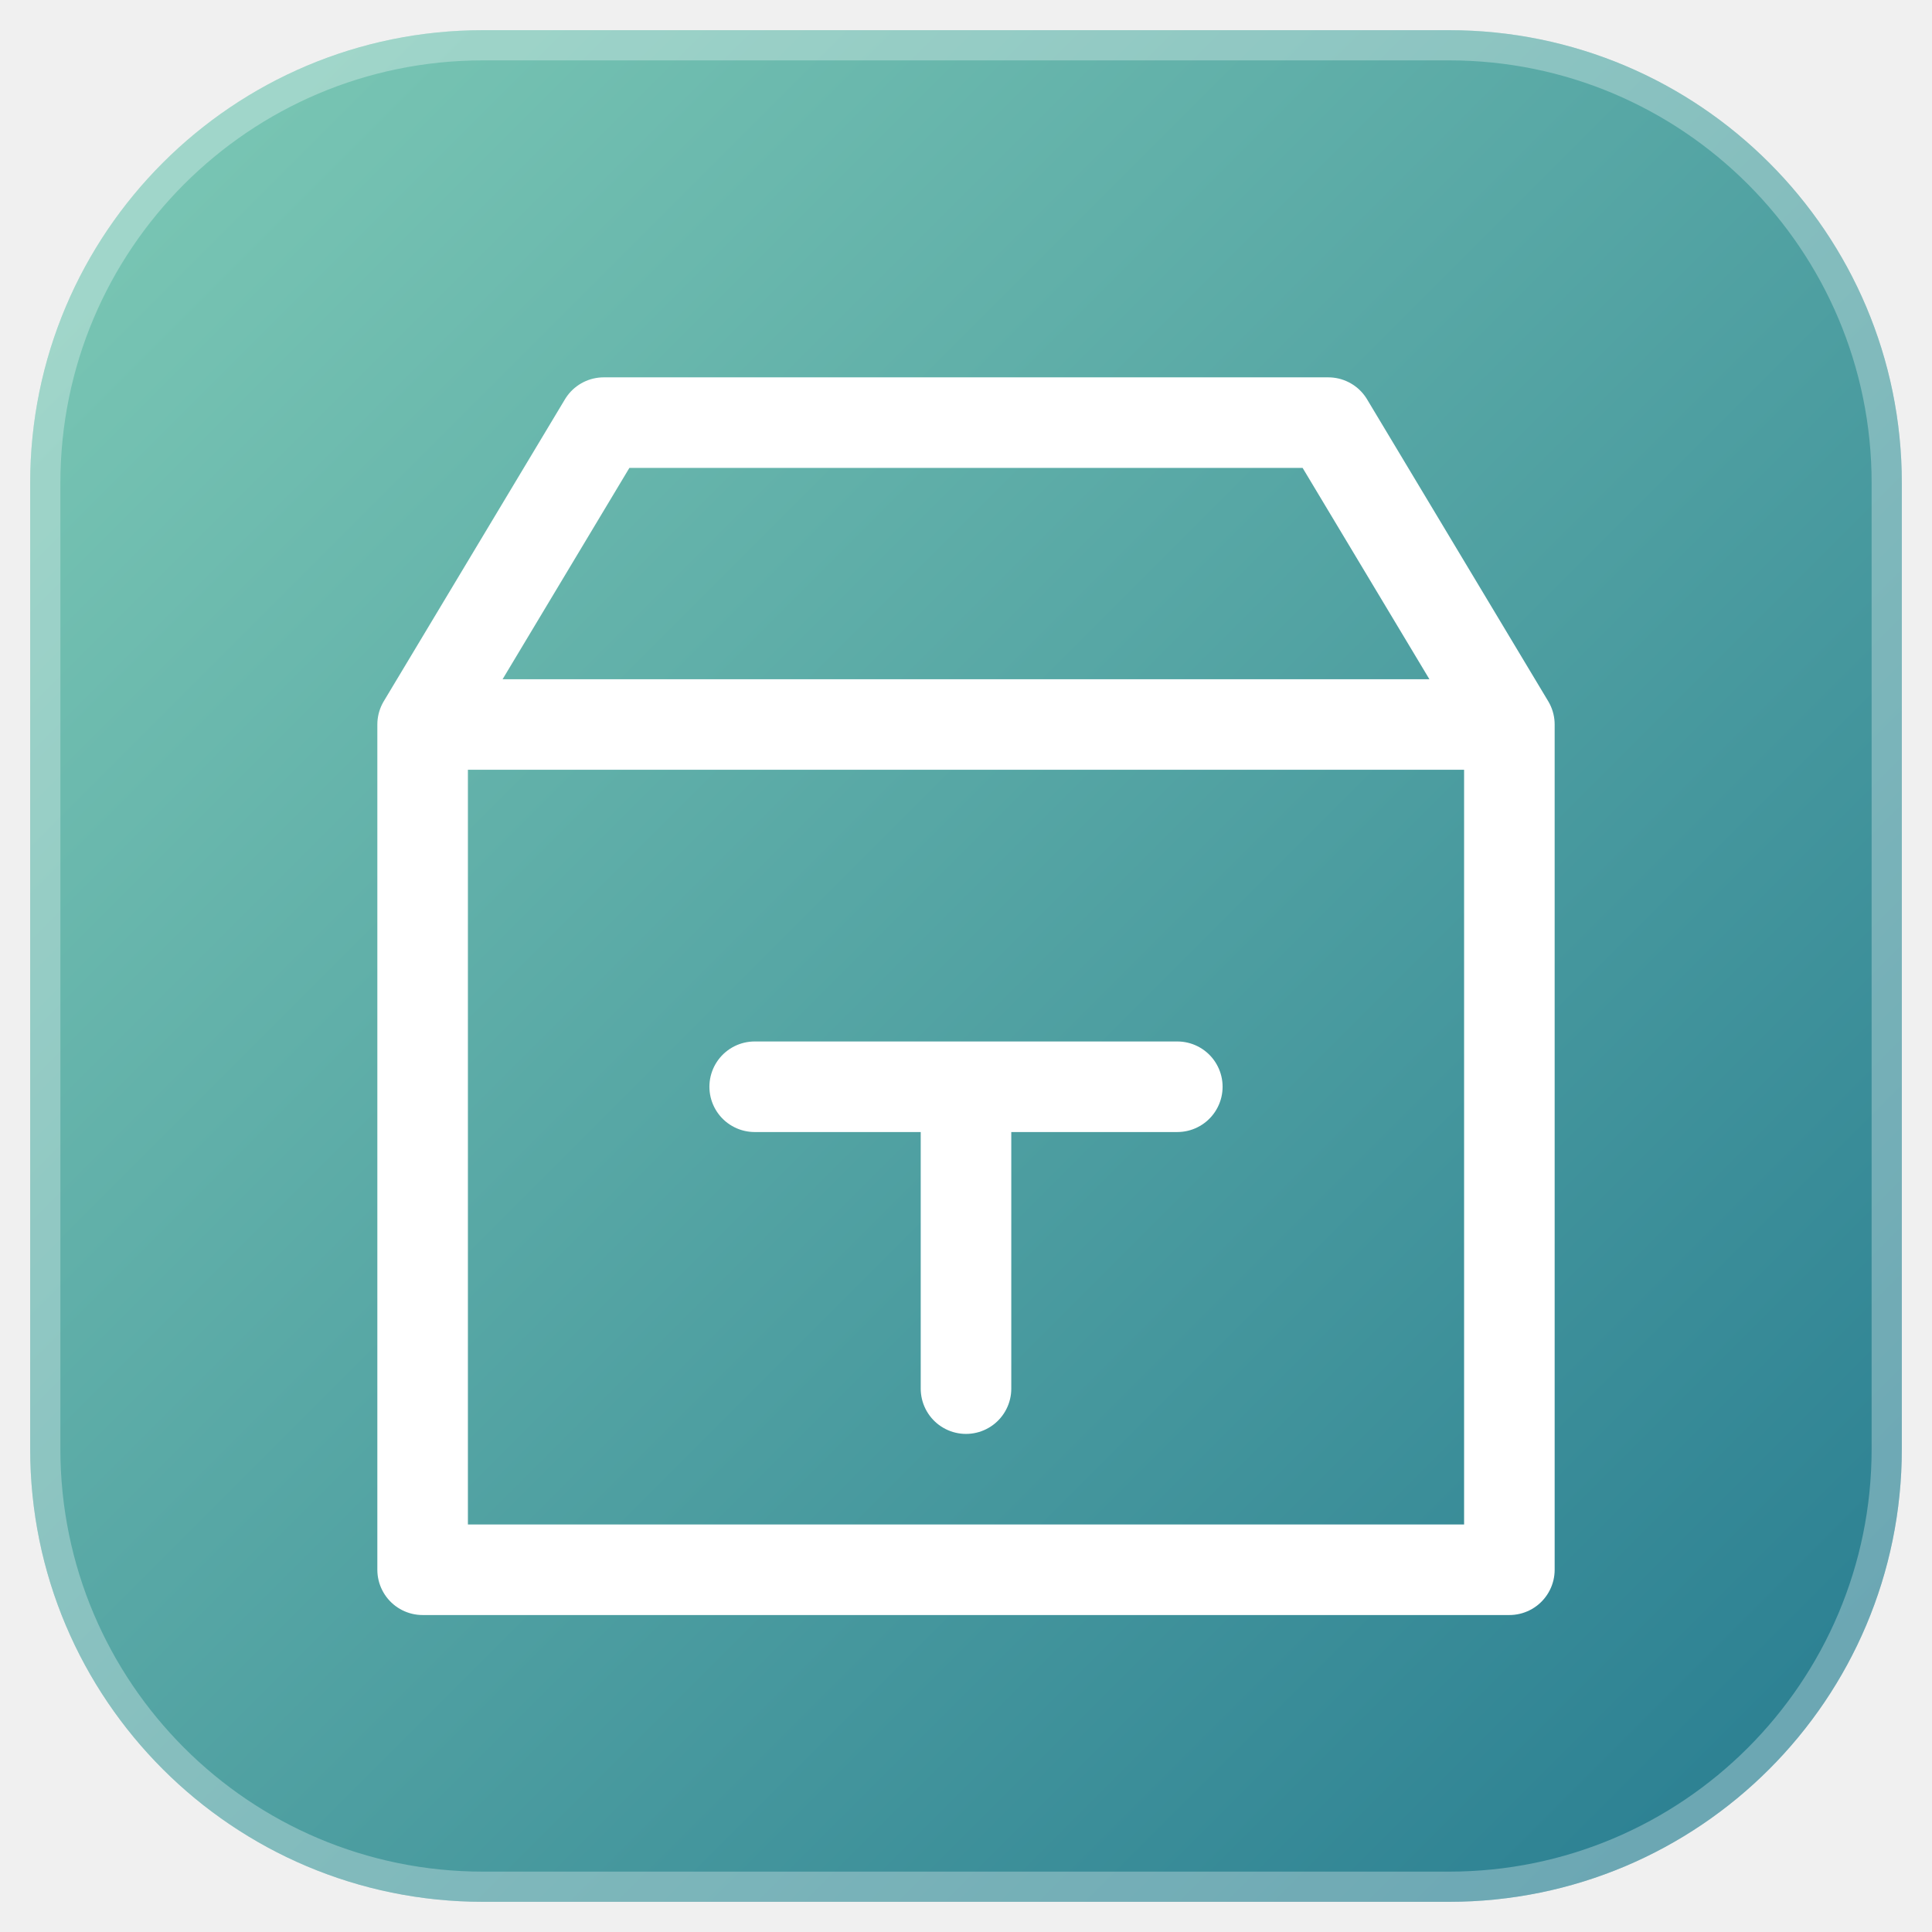
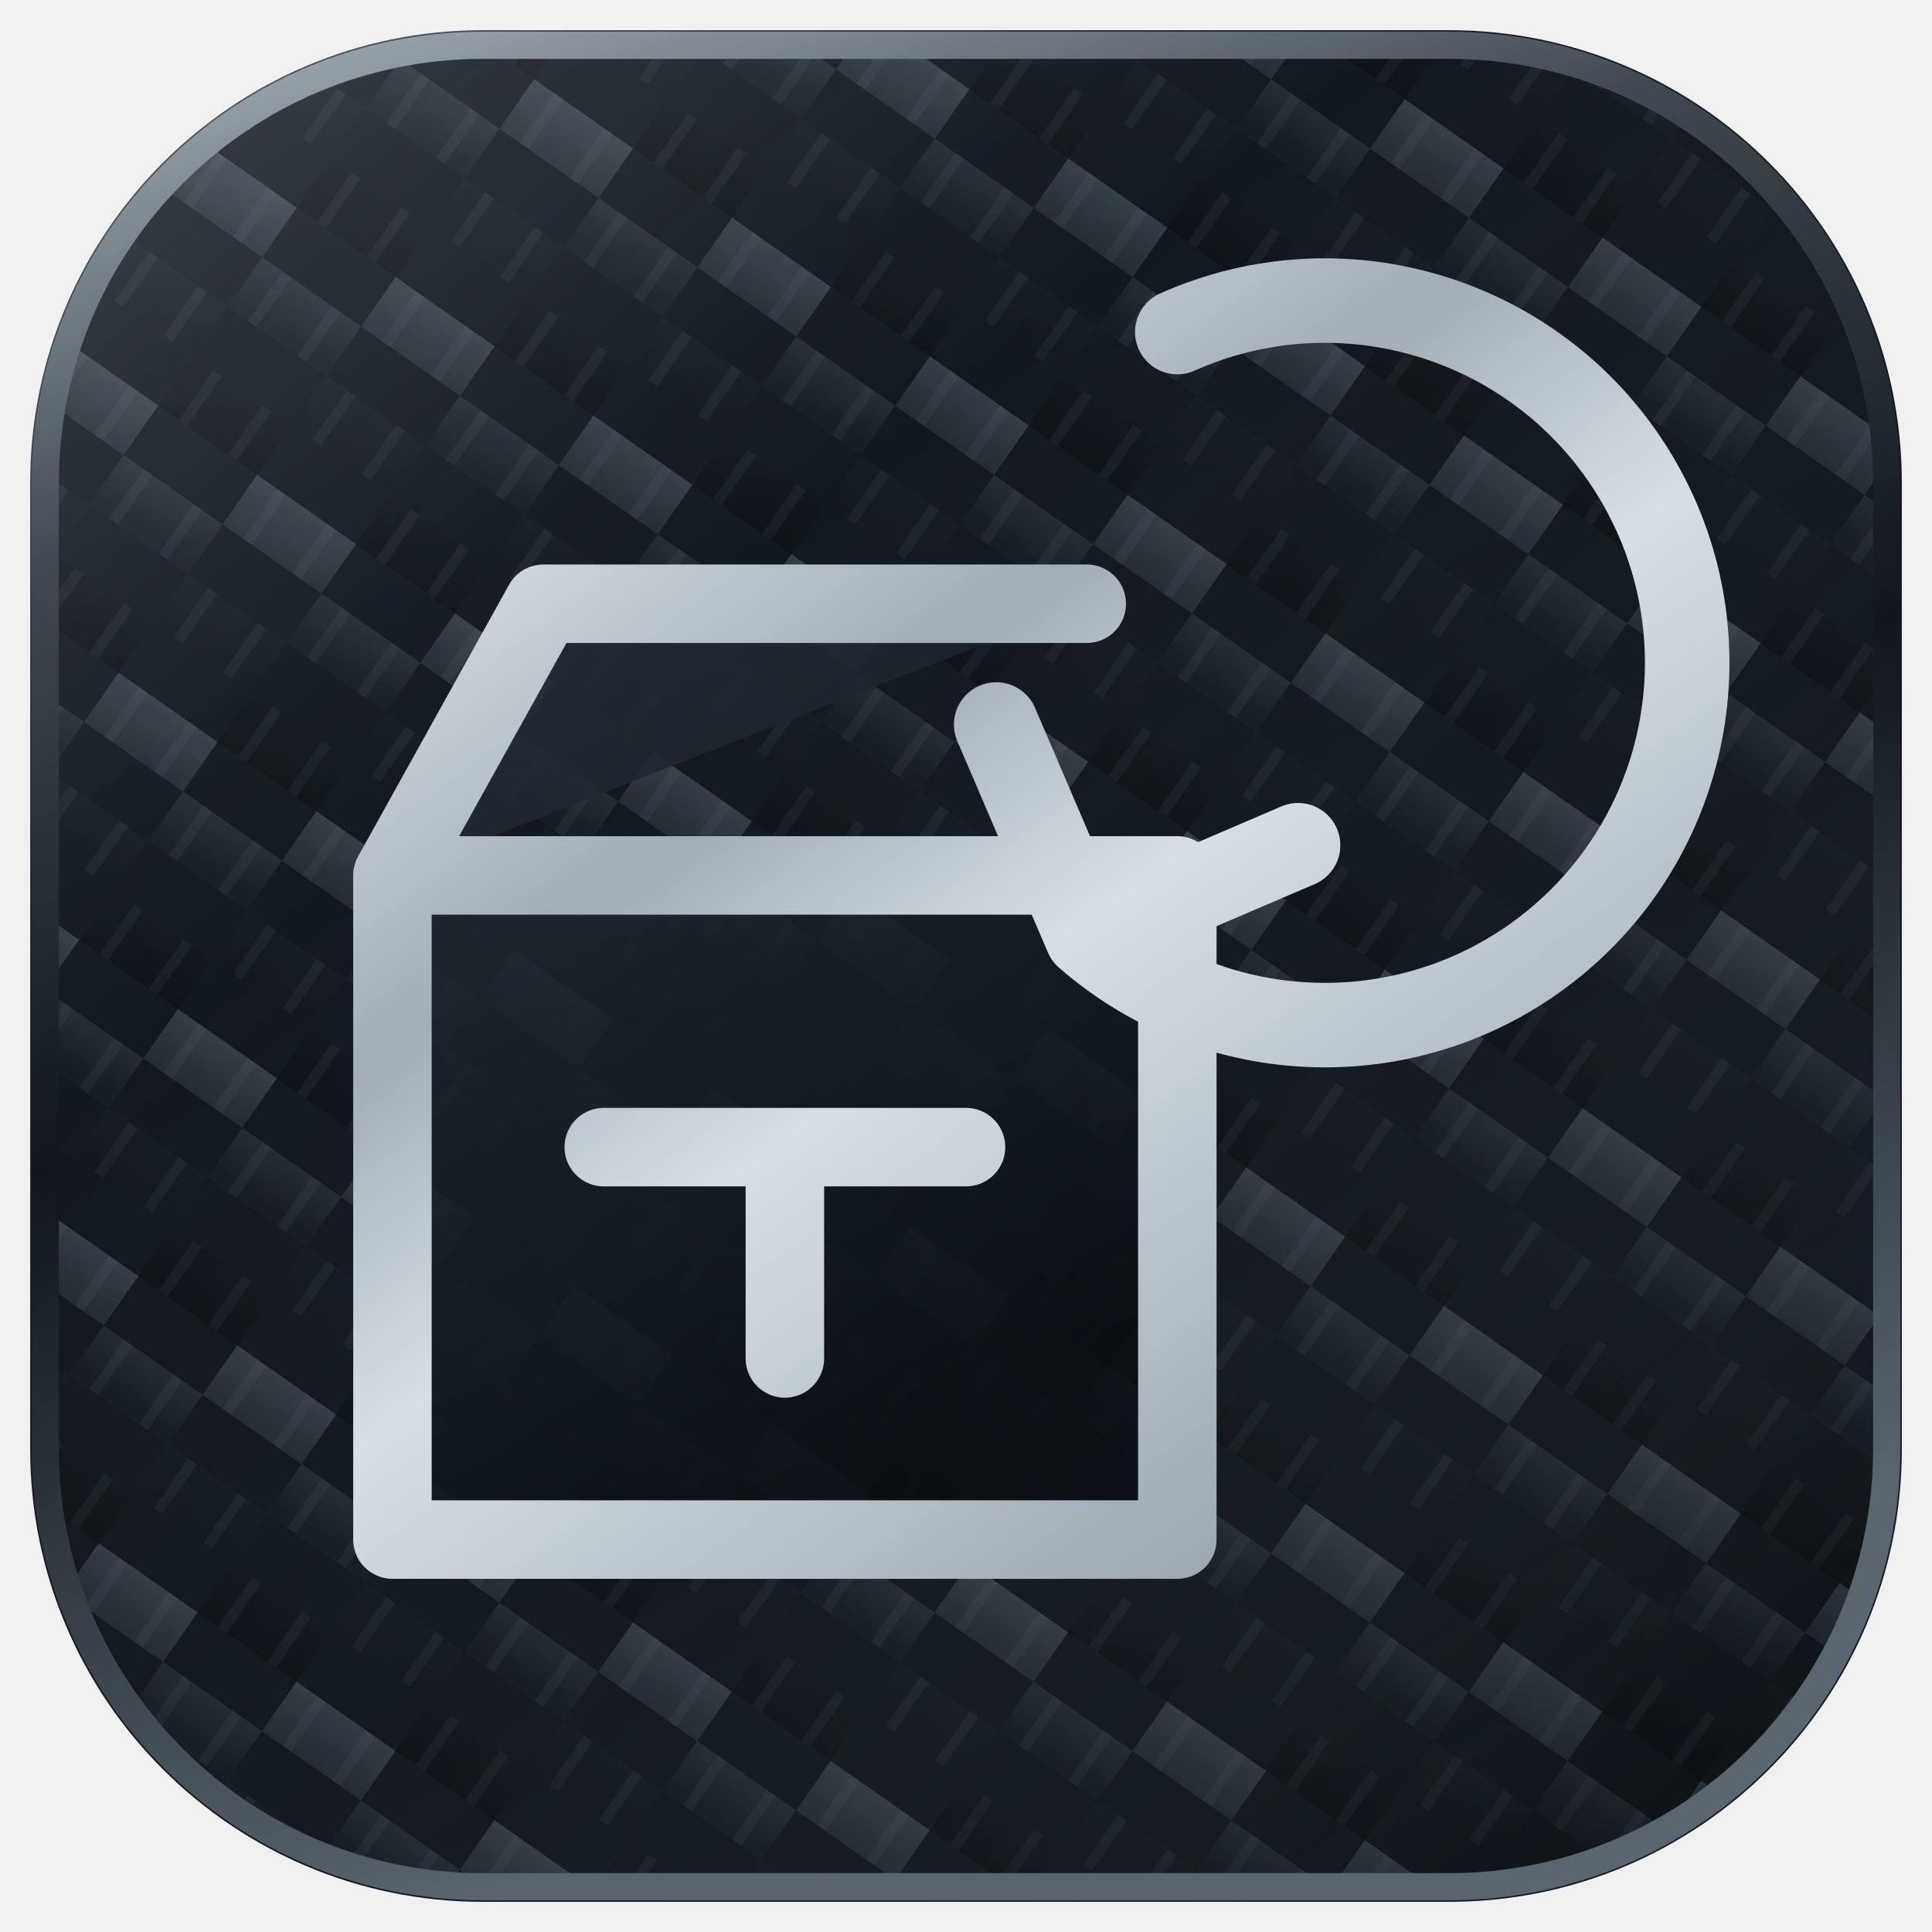
- <svg xmlns="http://www.w3.org/2000/svg" viewBox="0 0 64 64">
+ <svg xmlns="http://www.w3.org/2000/svg" viewBox="0 0 64 64" role="img" aria-labelledby="title">
  <defs>
-     <linearGradient id="g" x1="0" y1="0" x2="1" y2="1">
-       <stop stop-color="#7fcbb6" />
-       <stop offset="1" stop-color="#267b90" />
+     <linearGradient id="carbon" x1="8" y1="2" x2="53" y2="64" gradientUnits="userSpaceOnUse">
+       <stop stop-color="#3c444c" />
+       <stop offset=".23" stop-color="#1b2229" />
+       <stop offset=".65" stop-color="#090d11" />
+       <stop offset="1" stop-color="#20272e" />
+     </linearGradient>
+     <linearGradient id="yarn" x2="0" y2="1">
+       <stop stop-color="#404a53" />
+       <stop offset=".45" stop-color="#161d24" />
+       <stop offset="1" stop-color="#090d12" />
+     </linearGradient>
+     <pattern id="weave" width="8" height="8" patternUnits="userSpaceOnUse" patternTransform="rotate(35)">
+       <path fill="#10161c" d="M0 0h8v8H0z" />
+       <path fill="url(#yarn)" d="M0 0h4v2H0zM4 2h4v2H4zM0 4h4v2H0zM4 6h4v2H4z" />
+       <path d="M1 0v2m2-2v2m2 0v2m2-2v2M1 4v2m2-2v2m2 0v2m2-2v2" stroke="#87949f" stroke-opacity=".12" stroke-width=".35" />
+     </pattern>
+     <linearGradient id="sheen" x2=".8" y2="1">
+       <stop stop-color="#e5edf2" stop-opacity=".15" />
+       <stop offset=".36" stop-color="#c7d3dd" stop-opacity="0" />
+       <stop offset=".65" stop-color="#6d7b88" stop-opacity=".06" />
+       <stop offset="1" stop-color="#000000" stop-opacity=".24" />
+     </linearGradient>
+     <linearGradient id="rim" x2=".3" y2="1">
+       <stop stop-color="#a4afb8" />
+       <stop offset=".25" stop-color="#414a52" />
+       <stop offset=".56" stop-color="#10161b" />
+       <stop offset="1" stop-color="#59656f" />
+     </linearGradient>
+     <linearGradient id="metal" x1="15" y1="11" x2="46" y2="54" gradientUnits="userSpaceOnUse">
+       <stop stop-color="#edf2f5" />
+       <stop offset=".34" stop-color="#a1adb7" />
+       <stop offset=".53" stop-color="#d7dfe5" />
+       <stop offset="1" stop-color="#8c9aa5" />
+     </linearGradient>
+     <linearGradient id="inset" x2=".5" y2="1">
+       <stop stop-color="#26313b" stop-opacity=".85" />
+       <stop offset="1" stop-color="#090e13" stop-opacity=".9" />
    </linearGradient>
  </defs>
-   <rect x="1" y="1" width="62" height="62" rx="15" fill="url(#g)" />
-   <rect x="1.5" y="1.5" width="61" height="61" rx="14.5" fill="none" stroke="white" opacity=".3" />
-   <path d="M14 24h36v28H14zM14 24l6-10h24l6 10" fill="none" stroke="white" stroke-width="3" stroke-linejoin="round" />
-   <path d="M25 36h14m-7 0v10" stroke="white" stroke-width="3" stroke-linecap="round" />
+   <rect x="1" y="1" width="62" height="62" rx="15" fill="url(#carbon)" />
+   <rect x="1.5" y="1.5" width="61" height="61" rx="14.5" fill="url(#weave)" opacity=".7" />
+   <rect x="1" y="1" width="62" height="62" rx="15" fill="url(#sheen)" />
+   <rect x="1.5" y="1.5" width="61" height="61" rx="14.5" fill="none" stroke="url(#rim)" stroke-width=".9" />
+   <g fill="none" stroke="url(#metal)" stroke-width="2.6" stroke-linecap="round" stroke-linejoin="round">
+     <path d="M13 29h26v22H13Zm0 0 5-9h18" fill="url(#inset)" />
+     <path d="M20 38h12m-6 0v7" />
+     <path d="M39 11a12 12 0 1 1-3 20m-3-7 3 7 7-3" stroke-width="2.8" />
+   </g>
</svg>
